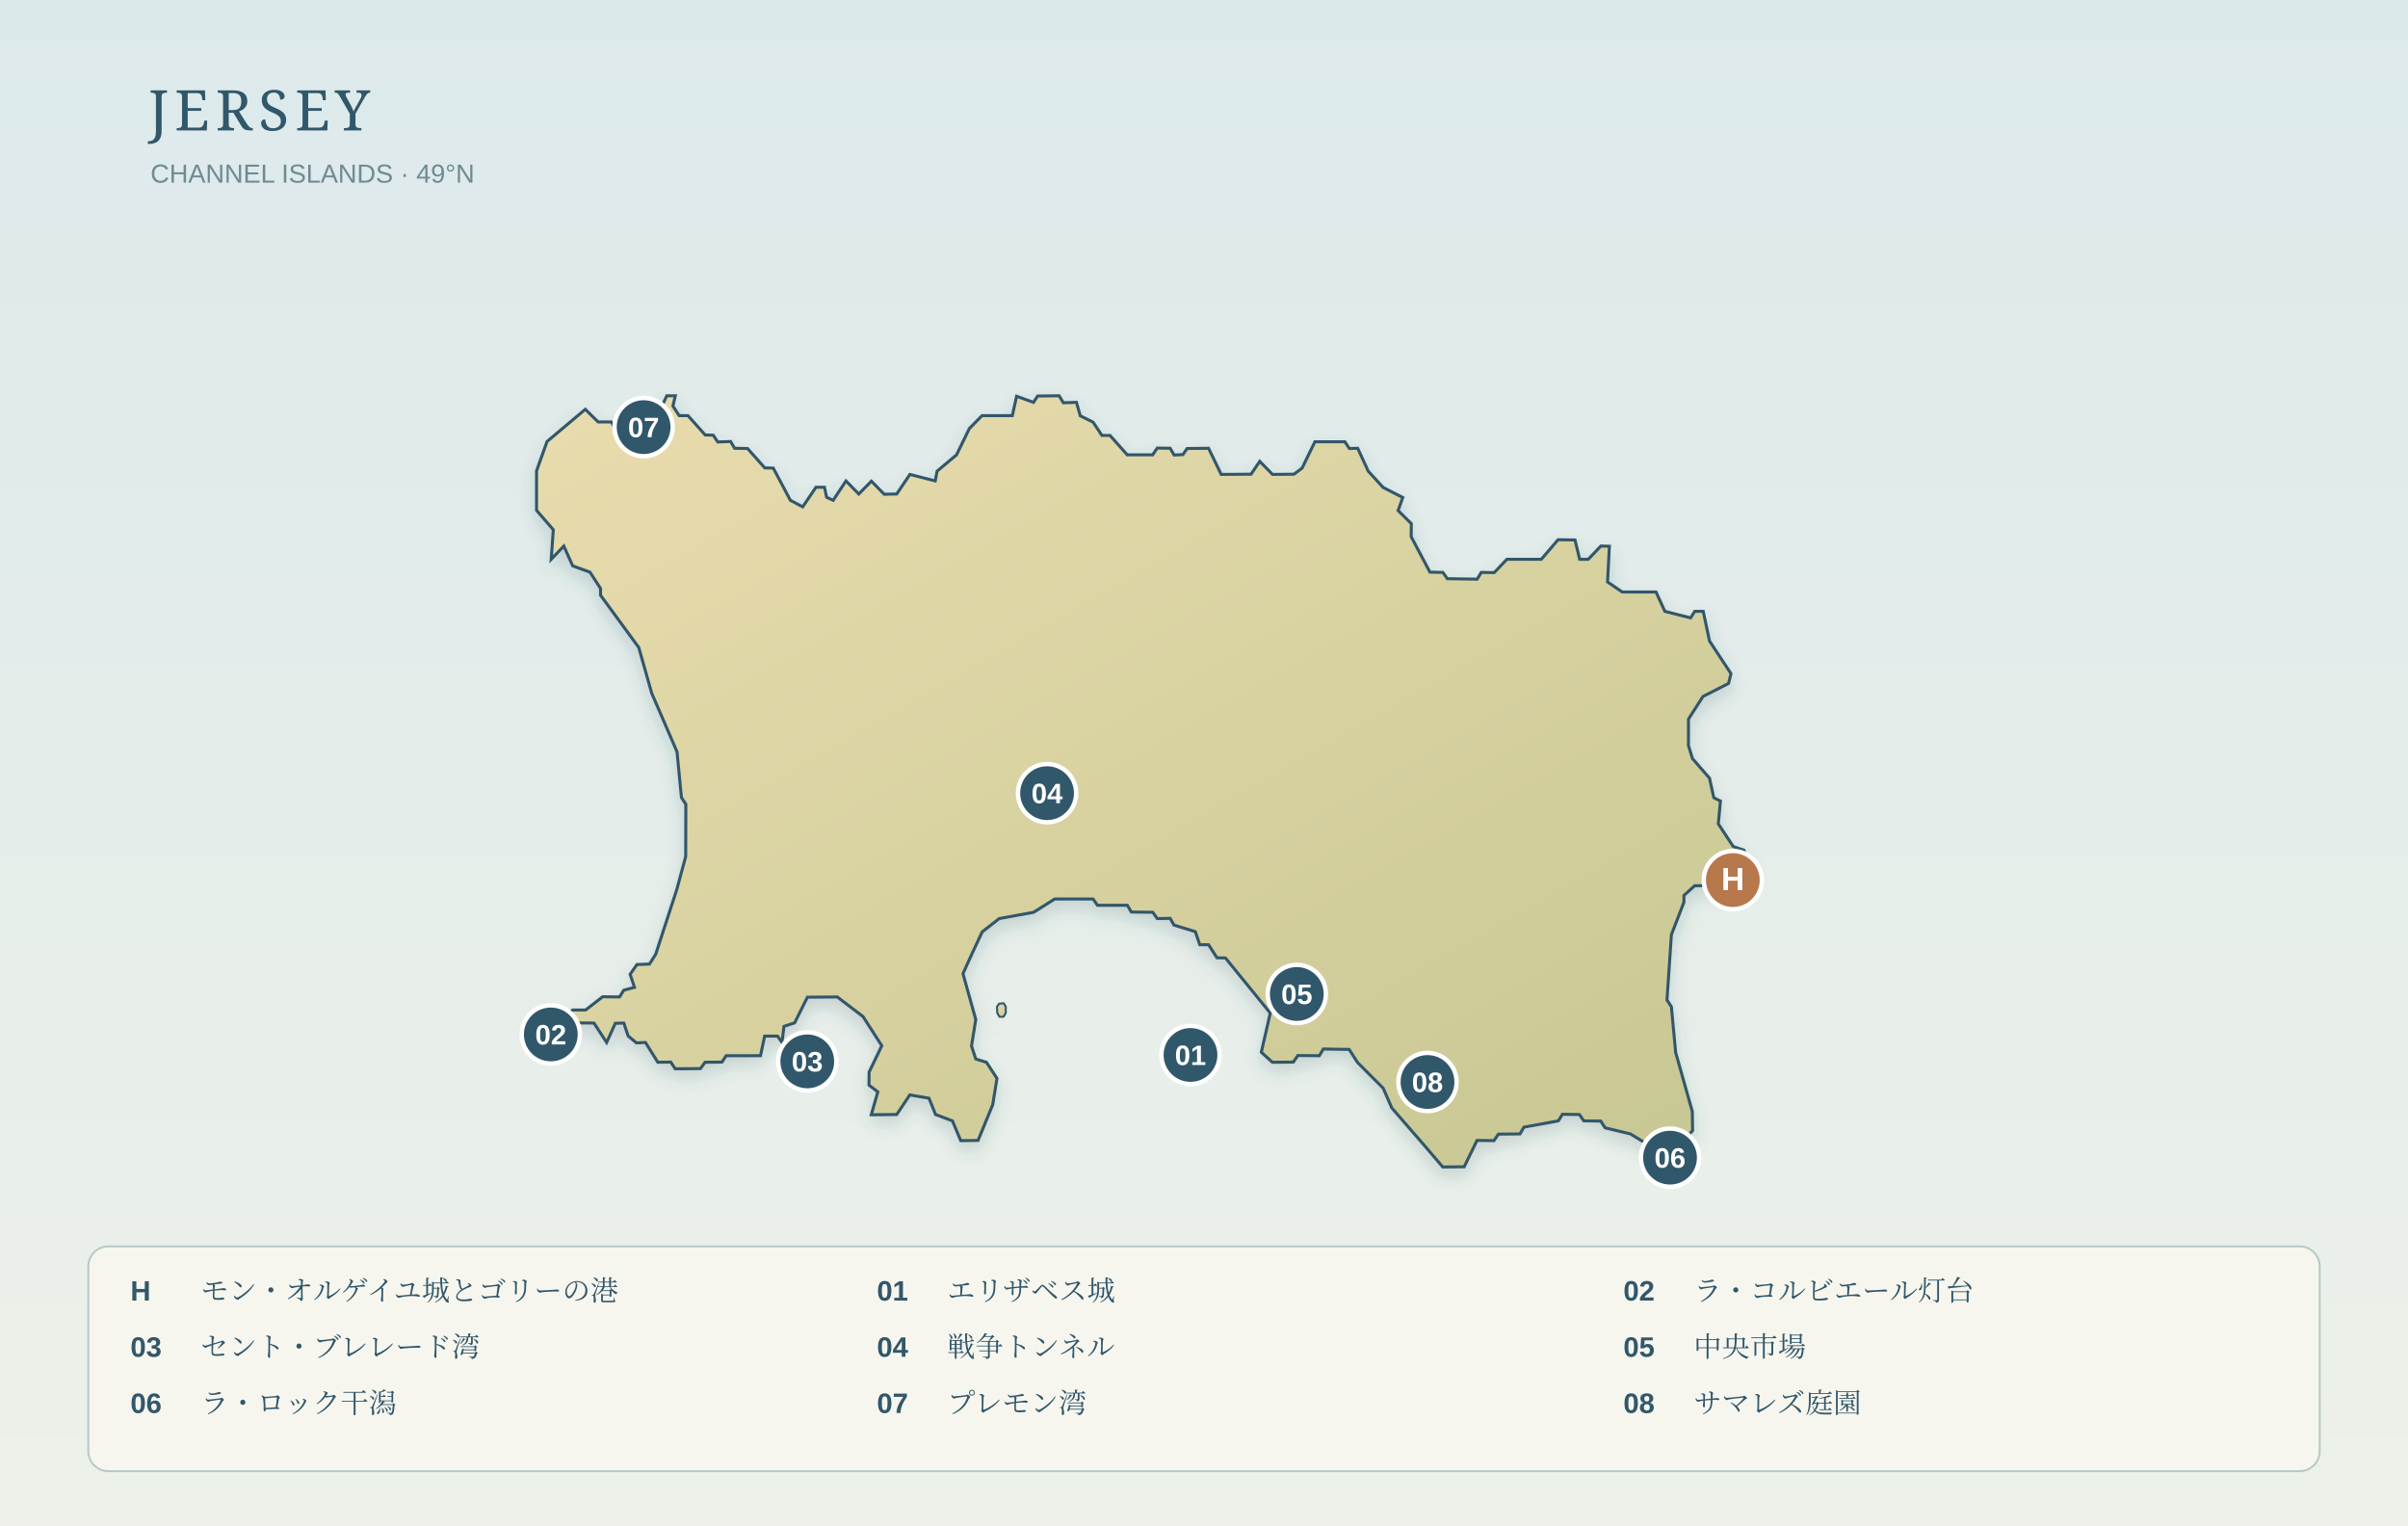
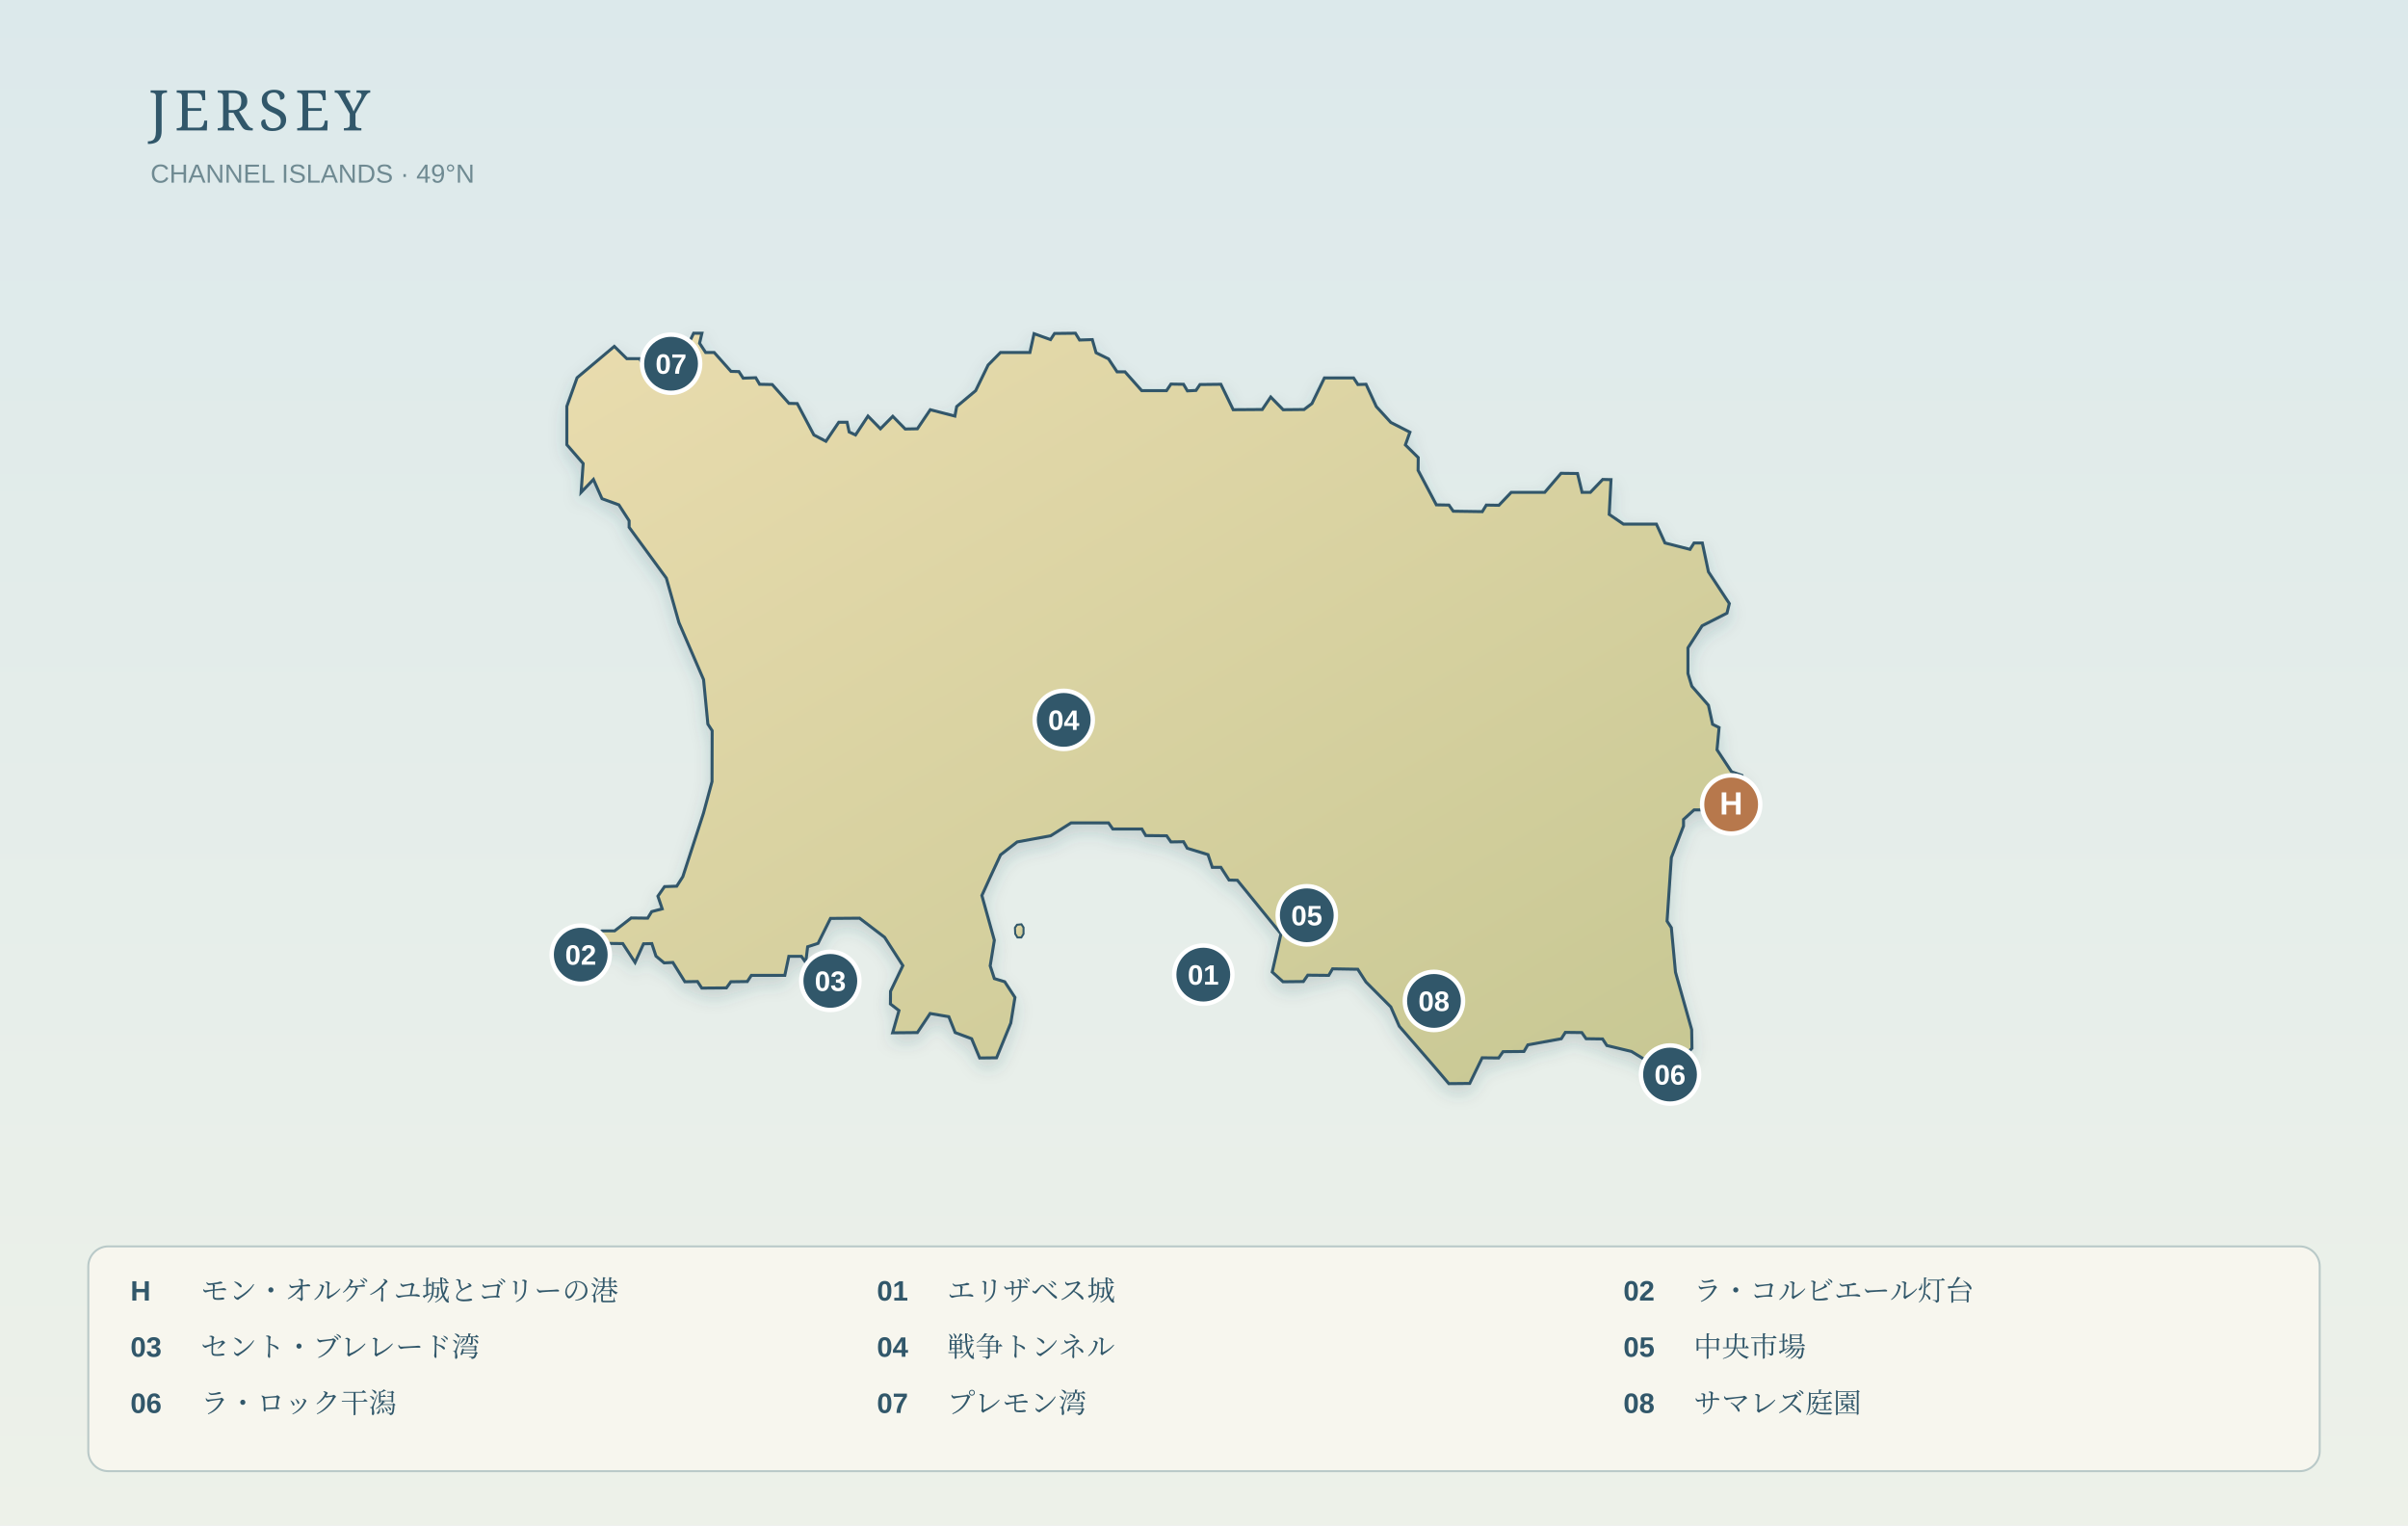
<svg xmlns="http://www.w3.org/2000/svg" viewBox="0 0 1200 760" role="img" aria-label="ジャージー島の海岸線とHero・8景の実座標" data-map-projection="local-equirectangular-fit-v1" data-map-style="journey-atlas-map-v3-clean">
  <defs>
    <linearGradient id="sea" x1="0" y1="0" x2="0" y2="1">
      <stop stop-color="#dce9eb" />
      <stop offset="1" stop-color="#edf1e9" />
    </linearGradient>
    <linearGradient id="land" x1="0" y1="0" x2="0.9" y2="1">
      <stop stop-color="#e9dcae" />
      <stop offset="1" stop-color="#c8c894" />
    </linearGradient>
    <filter id="shadow" x="-25%" y="-25%" width="150%" height="150%">
      <feDropShadow dx="0" dy="4" stdDeviation="4" flood-color="#36565d" flood-opacity=".18" />
    </filter>
  </defs>
  <rect width="1200" height="760" fill="url(#sea)" />
-   <path id="jersey-island" d="M527.79,197.20 L529.92,200.68 L536.44,200.47 L538.35,207.19 L544.73,210.33 L549.12,216.96 L553.16,216.96 L561.74,226.61 L574.42,226.61 L576.69,223.24 L583.14,223.35 L585.12,226.72 L589.51,226.49 L591.57,223.47 L602.27,223.35 L608.57,236.37 L623.45,236.26 L627.78,229.86 L634.16,236.37 L644.85,236.26 L648.89,233.23 L655.27,220.10 L670.22,220.10 L672.42,223.47 L676.60,223.35 L681.84,234.75 L689.28,242.88 L699.06,247.87 L696.73,254.38 L703.32,260.89 L703.24,267.40 L712.60,285.08 L719.05,285.19 L721.24,288.33 L736.12,288.56 L738.18,285.19 L744.63,285.30 L750.93,278.68 L768.08,278.68 L776.44,268.92 L784.88,269.03 L787.21,278.68 L791.47,278.68 L797.77,272.06 L802.02,272.17 L801.10,289.96 L808.40,294.95 L825.27,294.95 L829.66,304.60 L842.49,307.86 L844.54,304.60 L848.79,304.60 L851.91,319.37 L862.61,335.63 L861.41,340.52 L848.65,347.02 L841.42,358.31 L841.42,371.43 L843.41,377.94 L851.91,387.70 L854.04,397.46 L857.37,399.10 L856.30,410.48 L863.74,421.77 L869.06,423.60 L871.19,429.91 L868.85,436.52 L861.48,441.29 L844.54,441.29 L839.16,446.17 L839.16,449.54 L832.92,465.71 L830.72,498.24 L832.92,501.61 L835.05,524.39 L843.34,553.79 L843.48,563.33 L836.04,571.46 L823.35,571.58 L812.51,564.97 L799.90,561.93 L797.70,558.56 L789.27,558.46 L787.07,555.30 L778.64,555.19 L776.58,558.46 L759.44,561.60 L757.45,564.97 L746.75,565.07 L744.49,568.32 L736.05,568.21 L729.67,581.34 L718.98,581.44 L710.47,571.46 L693.61,552.05 L689.28,542.17 L676.53,529.38 L672.35,522.87 L659.45,522.66 L657.47,526.01 L646.77,525.91 L644.50,529.17 L634.08,529.27 L628.56,524.28 L633.02,504.75 L610.70,477.31 L606.45,477.20 L602.27,470.69 L597.88,470.69 L595.68,464.18 L585.05,460.92 L583.14,457.57 L576.69,457.67 L574.49,454.53 L563.79,454.41 L561.81,451.06 L546.92,451.06 L544.73,447.92 L525.60,447.92 L515.11,454.53 L497.96,457.67 L489.46,464.29 L484.21,475.57 L479.89,485.12 L486.27,508.01 L484.14,521.14 L486.27,527.65 L491.58,529.27 L496.83,537.30 L494.70,550.43 L487.40,568.21 L478.76,568.32 L474.65,558.46 L466.22,555.30 L462.96,547.16 L453.39,545.54 L446.87,555.30 L434.19,555.42 L437.45,544.02 L433.05,540.65 L433.12,534.16 L439.43,521.02 L430.08,506.49 L417.25,496.72 L402.37,496.84 L395.99,509.64 L390.68,511.37 L389.69,519.40 L387.49,516.25 L381.04,516.25 L378.98,526.01 L361.84,526.01 L359.78,529.17 L351.35,529.27 L349.08,532.42 L336.47,532.52 L334.27,529.17 L327.82,529.27 L321.66,519.40 L317.19,519.62 L313.01,516.15 L310.89,509.74 L306.64,509.84 L302.31,519.40 L296.01,509.74 L287.57,509.64 L285.31,513.00 L281.05,513.00 L281.13,506.49 L285.38,503.23 L291.83,503.23 L300.33,496.62 L308.76,496.72 L310.82,493.37 L316.20,491.95 L314.01,485.44 L317.41,480.56 L323.64,480.35 L326.76,475.46 L337.32,443.03 L341.71,426.76 L341.78,400.72 L339.59,397.36 L337.39,374.58 L324.78,345.39 L318.33,322.61 L299.27,296.57 L299.27,293.22 L294.02,285.08 L285.38,281.93 L280.99,272.06 L274.68,278.68 L275.74,263.93 L267.38,254.28 L267.38,234.64 L272.62,219.98 L291.68,203.94 L298.06,210.22 L304.58,210.22 L306.71,213.59 L321.45,213.59 L326.83,208.70 L332.29,197.20 L336.54,197.20 L335.33,202.32 L338.45,207.08 L342.85,207.08 L351.42,216.73 L355.46,216.84 L357.66,220.21 L364.10,219.98 L366.09,223.35 L372.54,223.47 L381.11,233.12 L385.36,233.23 L393.87,249.28 L400.03,252.53 L406.62,242.77 L410.87,242.77 L411.94,247.77 L415.20,249.28 L421.57,239.62 L427.95,246.13 L434.26,239.74 L440.63,246.25 L446.87,246.13 L453.46,236.37 L466.07,239.62 L466.99,234.75 L476.70,226.61 L483.08,213.49 L489.39,207.08 L504.48,207.08 L506.61,197.43 L515.04,200.47 L517.09,197.32 L527.79,197.20 Z" fill="url(#land)" stroke="#31576a" stroke-width="1.5" filter="url(#shadow)" />
-   <path id="jersey-offshore-0" d="M500.09,506.60 L498.10,506.60 L496.97,504.75 L496.83,501.61 L497.89,500.09 L500.16,499.87 L501.22,501.50 L501.22,504.75 L500.09,506.60 Z" fill="url(#land)" stroke="#31576a" stroke-width="1" />
-   <path id="jersey-offshore-1" d="M595.82,532.42 L593.55,532.64 L590.51,527.65 L595.75,519.50 L599.93,519.50 L601.06,521.14 L595.82,532.42 Z" fill="url(#land)" stroke="#31576a" stroke-width="1" />
+   <path id="jersey-island" d="M535.93,166.03 L538.00,169.41 L544.34,169.21 L546.21,175.75 L552.41,178.81 L556.69,185.26 L560.62,185.26 L568.97,194.65 L581.31,194.65 L583.52,191.37 L589.79,191.47 L591.73,194.75 L596.00,194.53 L598.00,191.59 L608.41,191.47 L614.55,204.14 L629.03,204.04 L633.24,197.81 L639.45,204.14 L649.86,204.04 L653.79,201.08 L660.00,188.31 L674.55,188.31 L676.69,191.59 L680.76,191.47 L685.86,202.56 L693.10,210.48 L702.62,215.33 L700.35,221.67 L706.76,228.00 L706.69,234.34 L715.79,251.54 L722.07,251.65 L724.21,254.71 L738.69,254.92 L740.69,251.65 L746.96,251.75 L753.10,245.31 L769.79,245.31 L777.93,235.82 L786.14,235.92 L788.41,245.31 L792.55,245.31 L798.69,238.88 L802.83,238.98 L801.93,256.29 L809.03,261.14 L825.45,261.14 L829.72,270.53 L842.21,273.71 L844.21,270.53 L848.34,270.53 L851.38,284.90 L861.79,300.73 L860.62,305.49 L848.21,311.81 L841.17,322.79 L841.17,335.56 L843.10,341.90 L851.38,351.39 L853.45,360.89 L856.69,362.48 L855.65,373.56 L862.90,384.54 L868.07,386.33 L870.14,392.46 L867.86,398.90 L860.69,403.53 L844.21,403.53 L838.96,408.29 L838.96,411.57 L832.90,427.29 L830.76,458.95 L832.90,462.23 L834.96,484.39 L843.03,513.01 L843.17,522.28 L835.93,530.20 L823.58,530.32 L813.03,523.88 L800.76,520.92 L798.62,517.65 L790.41,517.54 L788.27,514.47 L780.07,514.37 L778.07,517.54 L761.38,520.60 L759.45,523.88 L749.03,523.98 L746.83,527.14 L738.62,527.04 L732.41,539.81 L722.00,539.91 L713.72,530.20 L697.31,511.31 L693.10,501.70 L680.69,489.25 L676.62,482.92 L664.07,482.71 L662.14,485.97 L651.72,485.87 L649.52,489.04 L639.38,489.15 L634.00,484.29 L638.35,465.29 L616.62,438.58 L612.48,438.48 L608.41,432.15 L604.14,432.15 L602.00,425.81 L591.66,422.64 L589.79,419.38 L583.52,419.48 L581.38,416.42 L570.97,416.31 L569.04,413.04 L554.55,413.04 L552.41,409.99 L533.79,409.99 L523.59,416.42 L506.90,419.48 L498.62,425.92 L493.52,436.89 L489.31,446.18 L495.52,468.46 L493.45,481.23 L495.52,487.57 L500.69,489.15 L505.79,496.96 L503.72,509.73 L496.62,527.04 L488.21,527.14 L484.21,517.54 L476.00,514.47 L472.83,506.56 L463.52,504.97 L457.17,514.47 L444.83,514.59 L448.00,503.50 L443.73,500.22 L443.79,493.90 L449.93,481.11 L440.83,466.98 L428.35,457.47 L413.86,457.59 L407.66,470.04 L402.48,471.72 L401.52,479.54 L399.38,476.48 L393.11,476.48 L391.10,485.97 L374.42,485.97 L372.41,489.04 L364.21,489.15 L362.00,492.21 L349.72,492.31 L347.59,489.04 L341.31,489.15 L335.31,479.54 L330.97,479.75 L326.90,476.38 L324.83,470.14 L320.69,470.24 L316.49,479.54 L310.35,470.14 L302.14,470.04 L299.93,473.32 L295.79,473.32 L295.86,466.98 L300.00,463.81 L306.28,463.81 L314.55,457.37 L322.76,457.47 L324.76,454.21 L330.00,452.83 L327.86,446.50 L331.17,441.75 L337.24,441.54 L340.28,436.79 L350.55,405.23 L354.83,389.40 L354.90,364.06 L352.76,360.79 L350.62,338.62 L338.35,310.22 L332.07,288.06 L313.52,262.72 L313.52,259.46 L308.41,251.54 L300.00,248.47 L295.73,238.88 L289.59,245.31 L290.62,230.96 L282.48,221.57 L282.48,202.46 L287.59,188.20 L306.14,172.58 L312.35,178.70 L318.69,178.70 L320.76,181.98 L335.11,181.98 L340.35,177.22 L345.66,166.03 L349.79,166.03 L348.62,171.01 L351.66,175.64 L355.93,175.64 L364.28,185.04 L368.21,185.14 L370.35,188.42 L376.62,188.20 L378.55,191.47 L384.83,191.59 L393.17,200.98 L397.31,201.08 L405.59,216.71 L411.59,219.87 L418.00,210.38 L422.14,210.38 L423.17,215.23 L426.35,216.71 L432.55,207.31 L438.76,213.64 L444.90,207.42 L451.10,213.75 L457.17,213.64 L463.59,204.14 L475.86,207.31 L476.76,202.56 L486.21,194.65 L492.42,181.88 L498.55,175.64 L513.24,175.64 L515.31,166.25 L523.52,169.21 L525.52,166.15 L535.93,166.03 Z" fill="url(#land)" stroke="#31576a" stroke-width="1.5" filter="url(#shadow)" />
+   <path id="jersey-offshore-0" d="M508.97,467.08 L507.04,467.08 L505.93,465.29 L505.79,462.23 L506.83,460.75 L509.03,460.53 L510.07,462.13 L510.07,465.29 L508.97,467.08 Z" fill="url(#land)" stroke="#31576a" stroke-width="1" />
+   <path id="jersey-offshore-1" d="M602.14,492.21 L599.93,492.42 L596.97,487.57 L602.07,479.64 L606.14,479.64 L607.24,481.23 L602.14,492.21 Z" fill="url(#land)" stroke="#31576a" stroke-width="1" />
  <g font-family="Noto Serif CJK JP,Arial,sans-serif" font-weight="600">
-     <g id="hero-marker-0" data-latitude="49.19952" data-longitude="-2.01919" data-x="863.5432" data-y="438.5018">
-       <circle cx="863.54" cy="438.50" r="14.5" fill="#b7784c" stroke="#ffffff" stroke-width="2.2" />
-       <text x="863.54" y="443.50" text-anchor="middle" font-family="Arial,sans-serif" font-size="16" fill="#fff">H</text>
+     <g id="hero-marker-0" data-latitude="49.19952" data-longitude="-2.01919" data-x="862.6995" data-y="400.8240">
+       <circle cx="862.70" cy="400.82" r="14.5" fill="#b7784c" stroke="#ffffff" stroke-width="2.2" />
+       <text x="862.70" y="405.82" text-anchor="middle" font-family="Arial,sans-serif" font-size="16" fill="#fff">H</text>
    </g>
-     <g id="scene-marker-1" data-latitude="49.17721" data-longitude="-2.12514" data-x="593.2654" data-y="525.6296">
-       <circle cx="593.27" cy="525.63" r="14.5" fill="#31576a" stroke="#ffffff" stroke-width="2.2" />
-       <text x="593.27" y="530.63" text-anchor="middle" font-family="Arial,sans-serif" font-size="14" fill="#fff">01</text>
+     <g id="scene-marker-1" data-latitude="49.17721" data-longitude="-2.12514" data-x="599.6524" data-y="485.6020">
+       <circle cx="599.65" cy="485.60" r="14.5" fill="#31576a" stroke="#ffffff" stroke-width="2.2" />
+       <text x="599.65" y="490.60" text-anchor="middle" font-family="Arial,sans-serif" font-size="14" fill="#fff">01</text>
    </g>
-     <g id="scene-marker-2" data-latitude="49.17983" data-longitude="-2.2501" data-x="274.4931" data-y="515.3976">
-       <circle cx="274.49" cy="515.40" r="14.5" fill="#31576a" stroke="#ffffff" stroke-width="2.2" />
-       <text x="274.49" y="520.40" text-anchor="middle" font-family="Arial,sans-serif" font-size="14" fill="#fff">02</text>
+     <g id="scene-marker-2" data-latitude="49.17983" data-longitude="-2.2501" data-x="289.4083" data-y="475.6460">
+       <circle cx="289.41" cy="475.65" r="14.5" fill="#31576a" stroke="#ffffff" stroke-width="2.2" />
+       <text x="289.41" y="480.65" text-anchor="middle" font-family="Arial,sans-serif" font-size="14" fill="#fff">02</text>
    </g>
-     <g id="scene-marker-3" data-latitude="49.17639" data-longitude="-2.2" data-x="402.2979" data-y="528.8320">
-       <circle cx="402.30" cy="528.83" r="14.5" fill="#31576a" stroke="#ffffff" stroke-width="2.2" />
-       <text x="402.30" y="533.83" text-anchor="middle" font-family="Arial,sans-serif" font-size="14" fill="#fff">03</text>
+     <g id="scene-marker-3" data-latitude="49.17639" data-longitude="-2.2" data-x="413.7940" data-y="488.7180">
+       <circle cx="413.79" cy="488.72" r="14.5" fill="#31576a" stroke="#ffffff" stroke-width="2.2" />
+       <text x="413.79" y="493.72" text-anchor="middle" font-family="Arial,sans-serif" font-size="14" fill="#fff">03</text>
    </g>
-     <g id="scene-marker-4" data-latitude="49.21061" data-longitude="-2.15316" data-x="521.7865" data-y="395.1917">
-       <circle cx="521.79" cy="395.19" r="14.5" fill="#31576a" stroke="#ffffff" stroke-width="2.2" />
-       <text x="521.79" y="400.19" text-anchor="middle" font-family="Arial,sans-serif" font-size="14" fill="#fff">04</text>
+     <g id="scene-marker-4" data-latitude="49.21061" data-longitude="-2.15316" data-x="530.0858" data-y="358.6820">
+       <circle cx="530.09" cy="358.68" r="14.5" fill="#31576a" stroke="#ffffff" stroke-width="2.2" />
+       <text x="530.09" y="363.68" text-anchor="middle" font-family="Arial,sans-serif" font-size="14" fill="#fff">04</text>
    </g>
-     <g id="scene-marker-5" data-latitude="49.18499" data-longitude="-2.10437" data-x="646.2495" data-y="495.2462">
-       <circle cx="646.25" cy="495.25" r="14.5" fill="#31576a" stroke="#ffffff" stroke-width="2.2" />
-       <text x="646.25" y="500.25" text-anchor="middle" font-family="Arial,sans-serif" font-size="14" fill="#fff">05</text>
+     <g id="scene-marker-5" data-latitude="49.18499" data-longitude="-2.10437" data-x="651.2191" data-y="456.0380">
+       <circle cx="651.22" cy="456.04" r="14.5" fill="#31576a" stroke="#ffffff" stroke-width="2.2" />
+       <text x="651.22" y="461.04" text-anchor="middle" font-family="Arial,sans-serif" font-size="14" fill="#fff">05</text>
    </g>
-     <g id="scene-marker-6" data-latitude="49.16411" data-longitude="-2.03146" data-x="832.2425" data-y="576.7893">
-       <circle cx="832.24" cy="576.79" r="14.5" fill="#31576a" stroke="#ffffff" stroke-width="2.2" />
-       <text x="832.24" y="581.79" text-anchor="middle" font-family="Arial,sans-serif" font-size="14" fill="#fff">06</text>
+     <g id="scene-marker-6" data-latitude="49.16411" data-longitude="-2.03146" data-x="832.2362" data-y="535.3820">
+       <circle cx="832.24" cy="535.38" r="14.5" fill="#31576a" stroke="#ffffff" stroke-width="2.2" />
+       <text x="832.24" y="540.38" text-anchor="middle" font-family="Arial,sans-serif" font-size="14" fill="#fff">06</text>
    </g>
-     <g id="scene-marker-7" data-latitude="49.25731" data-longitude="-2.23197" data-x="320.7426" data-y="212.8130">
-       <circle cx="320.74" cy="212.81" r="14.5" fill="#31576a" stroke="#ffffff" stroke-width="2.2" />
-       <text x="320.74" y="217.81" text-anchor="middle" font-family="Arial,sans-serif" font-size="14" fill="#fff">07</text>
+     <g id="scene-marker-7" data-latitude="49.25731" data-longitude="-2.23197" data-x="334.4205" data-y="181.2220">
+       <circle cx="334.42" cy="181.22" r="14.5" fill="#31576a" stroke="#ffffff" stroke-width="2.2" />
+       <text x="334.42" y="186.22" text-anchor="middle" font-family="Arial,sans-serif" font-size="14" fill="#fff">07</text>
    </g>
-     <g id="scene-marker-8" data-latitude="49.17376" data-longitude="-2.07884" data-x="711.3764" data-y="539.1030">
-       <circle cx="711.38" cy="539.10" r="14.5" fill="#31576a" stroke="#ffffff" stroke-width="2.2" />
-       <text x="711.38" y="544.10" text-anchor="middle" font-family="Arial,sans-serif" font-size="14" fill="#fff">08</text>
+     <g id="scene-marker-8" data-latitude="49.17376" data-longitude="-2.07884" data-x="714.6036" data-y="498.7120">
+       <circle cx="714.60" cy="498.71" r="14.5" fill="#31576a" stroke="#ffffff" stroke-width="2.2" />
+       <text x="714.60" y="503.71" text-anchor="middle" font-family="Arial,sans-serif" font-size="14" fill="#fff">08</text>
    </g>
  </g>
  <text x="74" y="65" fill="#31576a" font-family="Georgia,serif" font-size="28" letter-spacing="3">JERSEY</text>
  <text x="75" y="91" fill="#6f8a92" font-family="Arial,sans-serif" font-size="13">CHANNEL ISLANDS · 49°N</text>
  <rect x="44" y="621" width="1112" height="112" rx="10" fill="#f8f7ef" fill-opacity=".88" stroke="#b9c9c8" />
  <text x="65" y="648" font-family="Arial,sans-serif" font-size="14" font-weight="700" fill="#31576a">H</text>
  <text x="100" y="648" font-family="Noto Serif CJK JP,Arial,sans-serif" font-size="14" fill="#31576a">モン・オルゲイユ城とゴリーの港</text>
  <text x="437" y="648" font-family="Arial,sans-serif" font-size="14" font-weight="700" fill="#31576a">01</text>
  <text x="472" y="648" font-family="Noto Serif CJK JP,Arial,sans-serif" font-size="14" fill="#31576a">エリザベス城</text>
  <text x="809" y="648" font-family="Arial,sans-serif" font-size="14" font-weight="700" fill="#31576a">02</text>
  <text x="844" y="648" font-family="Noto Serif CJK JP,Arial,sans-serif" font-size="14" fill="#31576a">ラ・コルビエール灯台</text>
  <text x="65" y="676" font-family="Arial,sans-serif" font-size="14" font-weight="700" fill="#31576a">03</text>
  <text x="100" y="676" font-family="Noto Serif CJK JP,Arial,sans-serif" font-size="14" fill="#31576a">セント・ブレレード湾</text>
  <text x="437" y="676" font-family="Arial,sans-serif" font-size="14" font-weight="700" fill="#31576a">04</text>
  <text x="472" y="676" font-family="Noto Serif CJK JP,Arial,sans-serif" font-size="14" fill="#31576a">戦争トンネル</text>
  <text x="809" y="676" font-family="Arial,sans-serif" font-size="14" font-weight="700" fill="#31576a">05</text>
  <text x="844" y="676" font-family="Noto Serif CJK JP,Arial,sans-serif" font-size="14" fill="#31576a">中央市場</text>
  <text x="65" y="704" font-family="Arial,sans-serif" font-size="14" font-weight="700" fill="#31576a">06</text>
  <text x="100" y="704" font-family="Noto Serif CJK JP,Arial,sans-serif" font-size="14" fill="#31576a">ラ・ロック干潟</text>
  <text x="437" y="704" font-family="Arial,sans-serif" font-size="14" font-weight="700" fill="#31576a">07</text>
  <text x="472" y="704" font-family="Noto Serif CJK JP,Arial,sans-serif" font-size="14" fill="#31576a">プレモン湾</text>
  <text x="809" y="704" font-family="Arial,sans-serif" font-size="14" font-weight="700" fill="#31576a">08</text>
  <text x="844" y="704" font-family="Noto Serif CJK JP,Arial,sans-serif" font-size="14" fill="#31576a">サマレズ庭園</text>
</svg>
